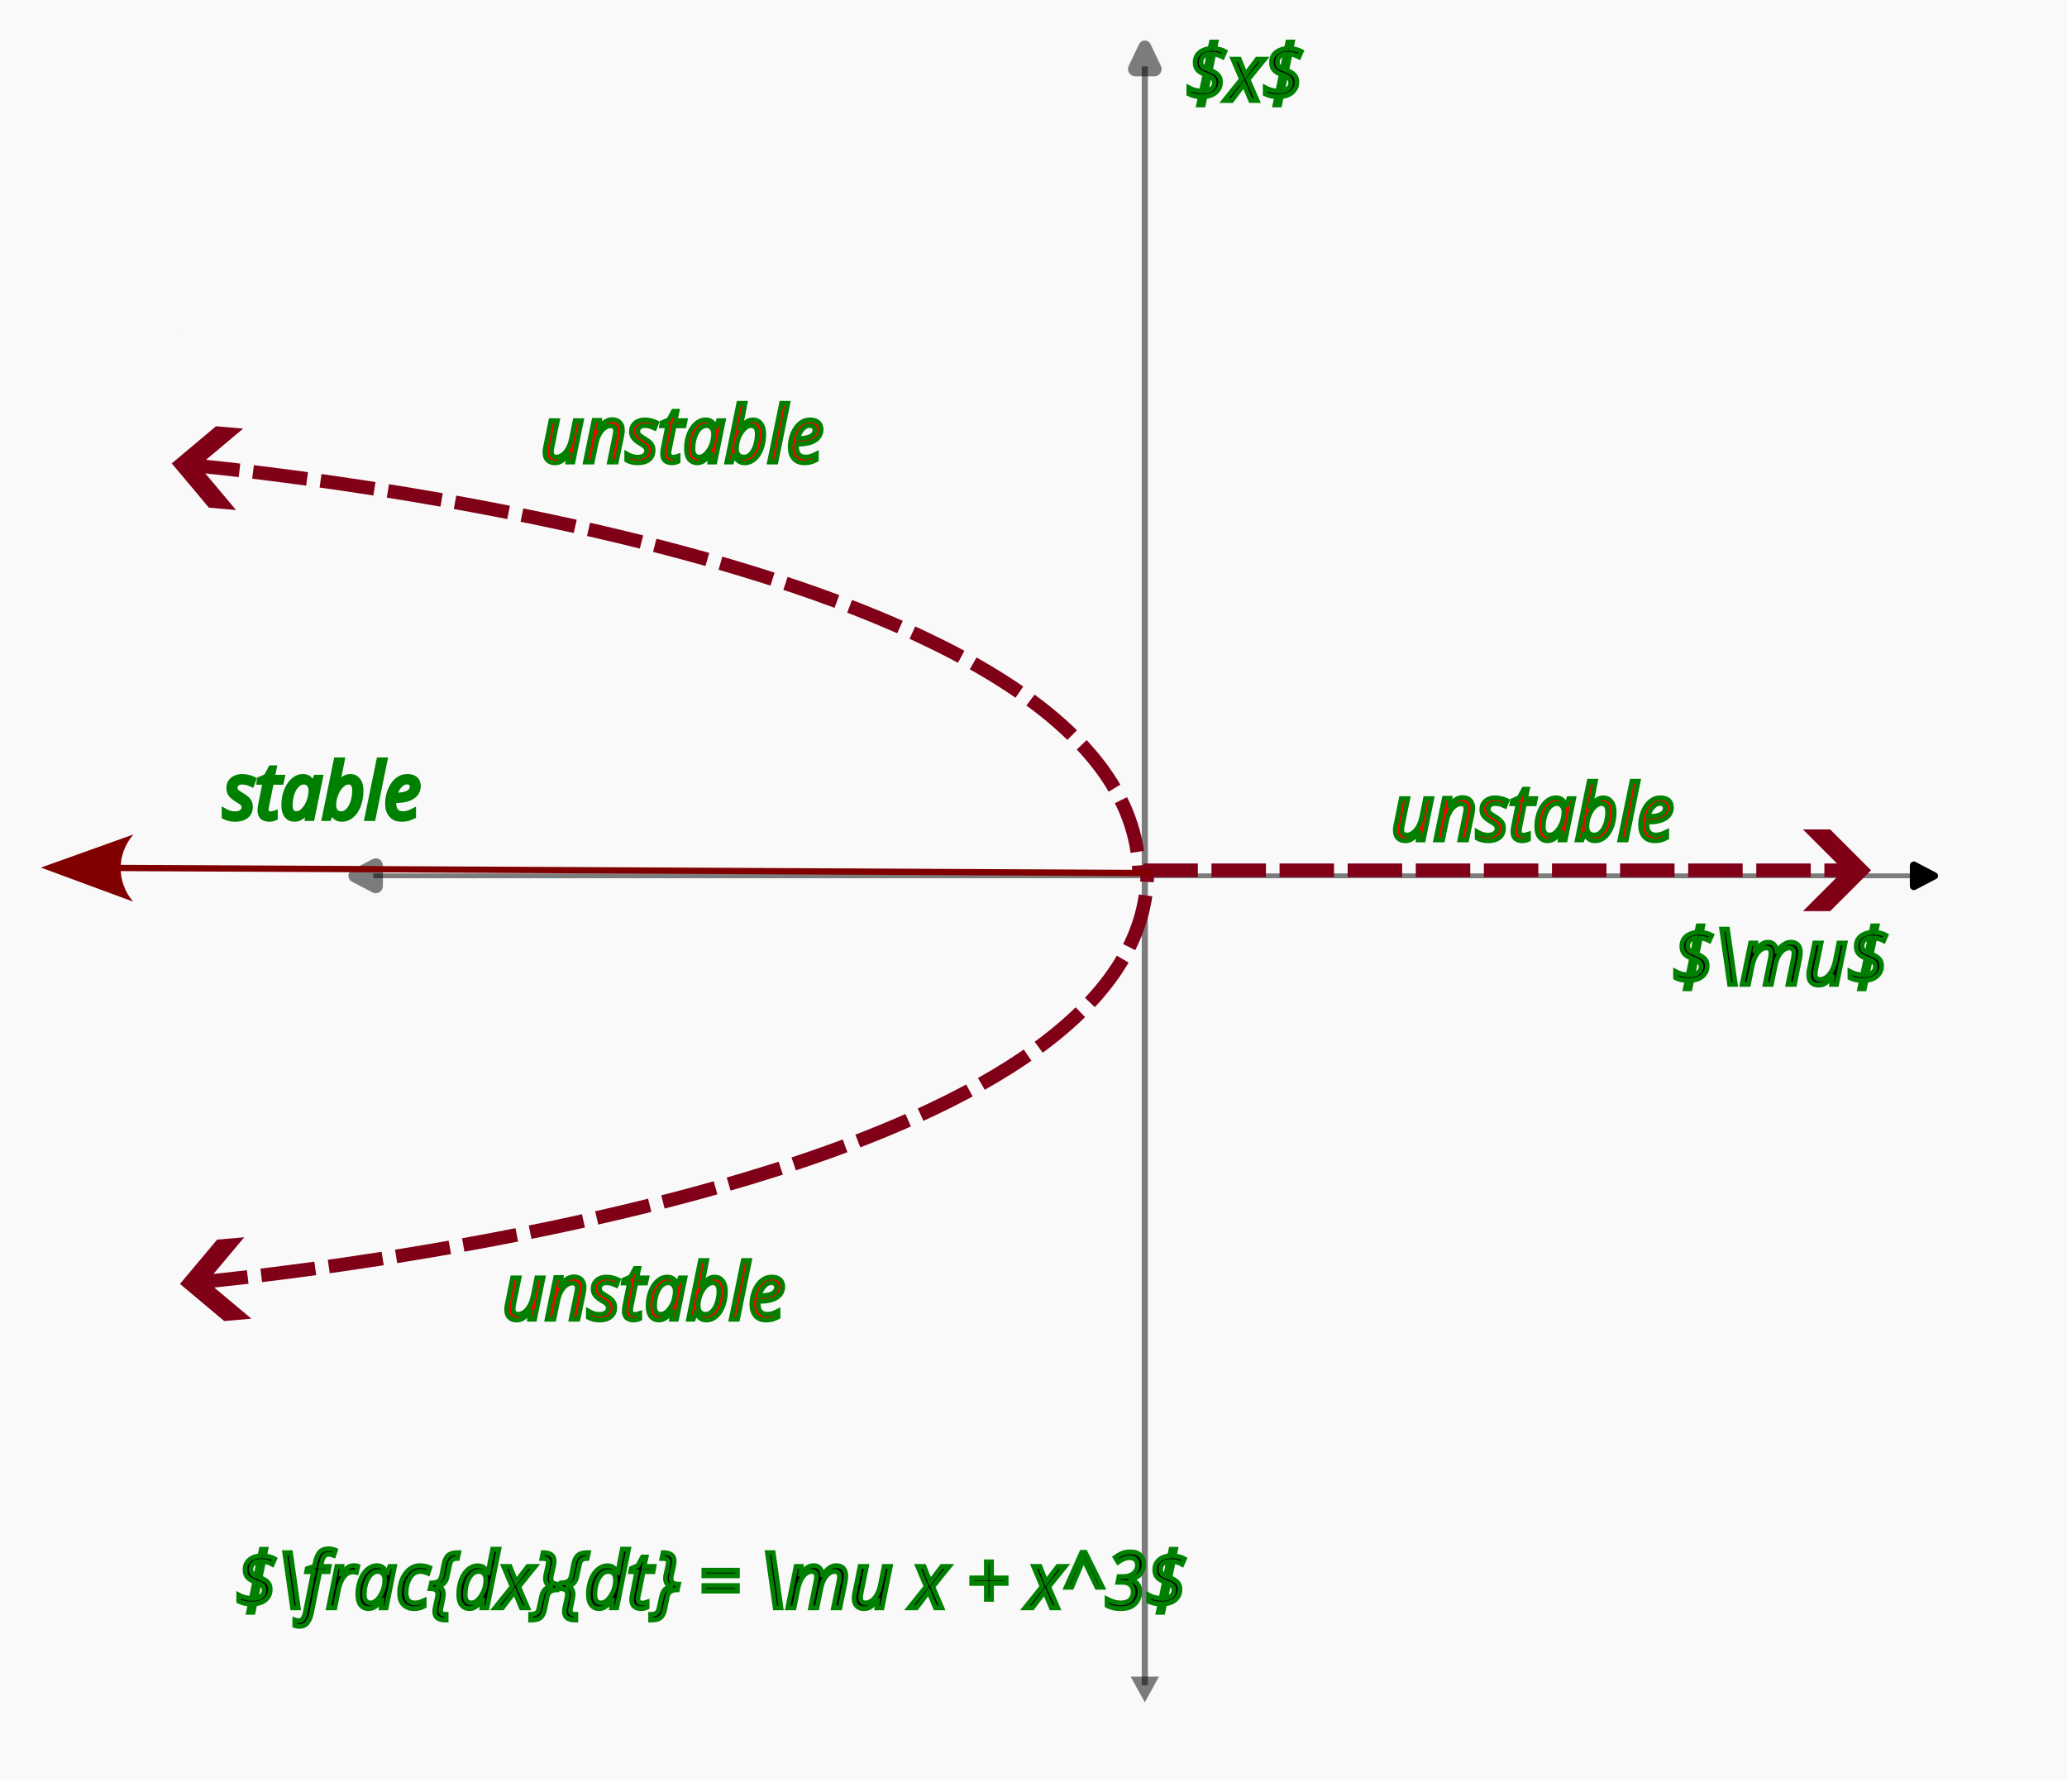
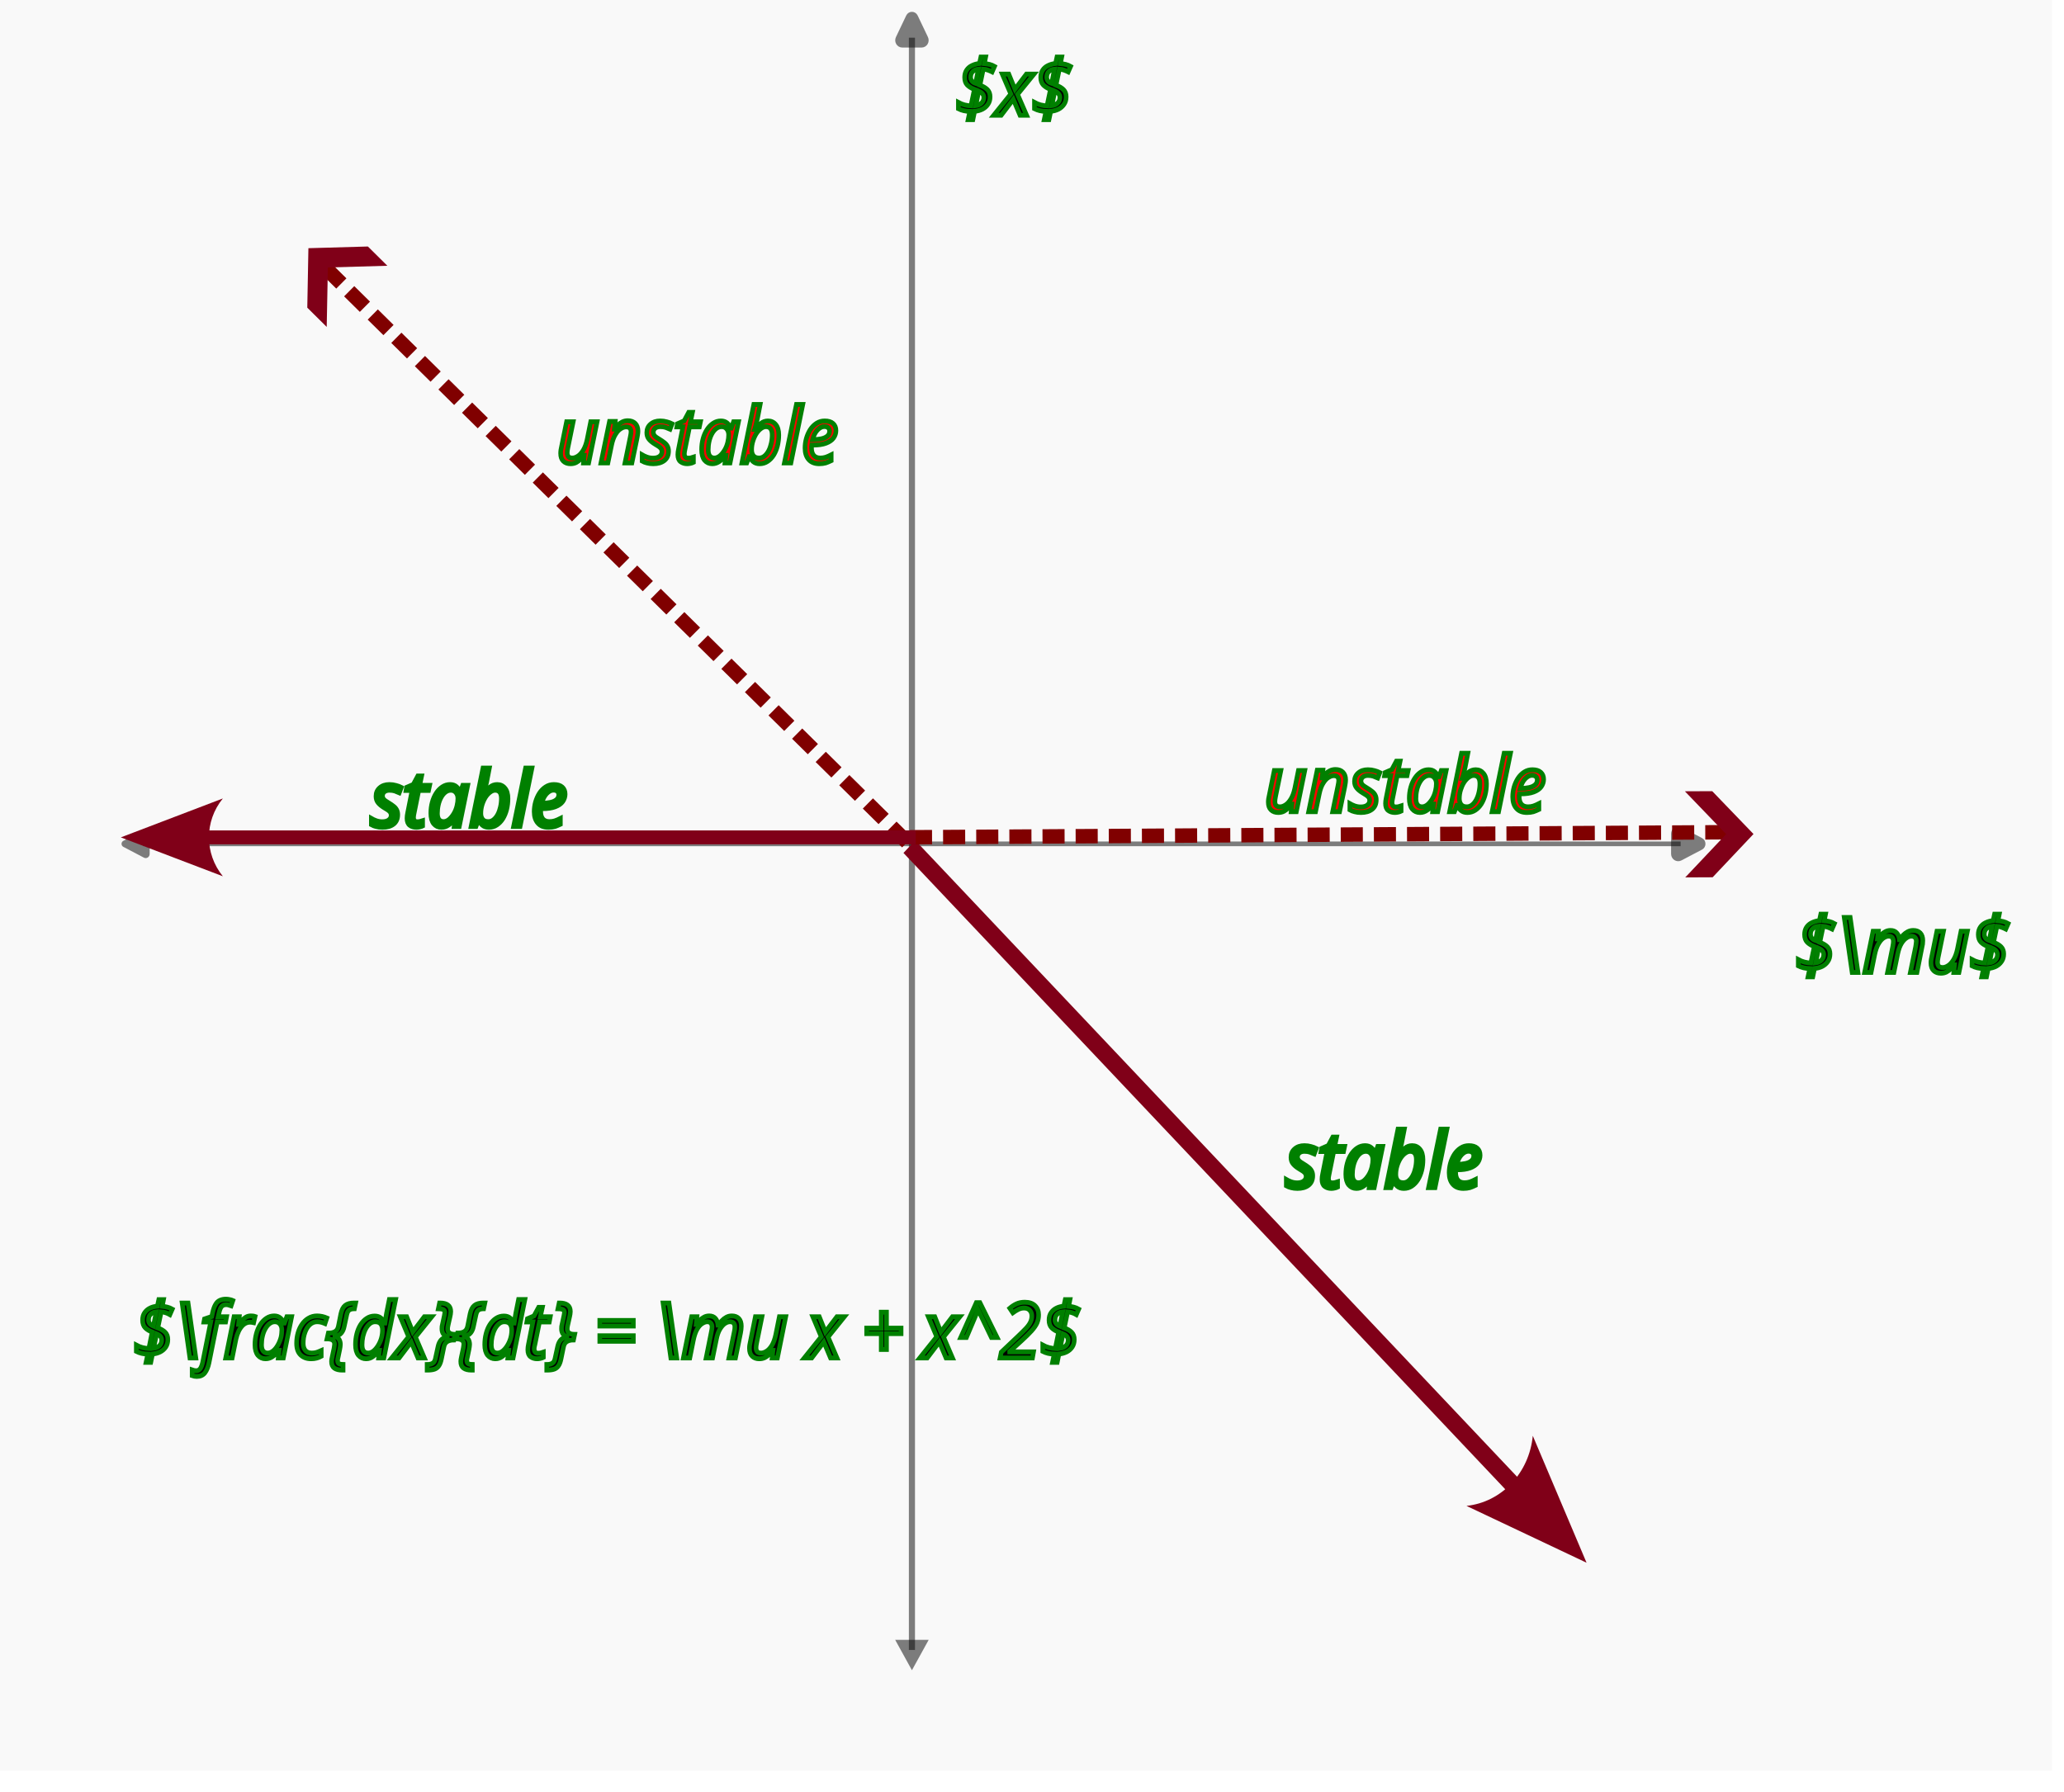
- <svg xmlns="http://www.w3.org/2000/svg" viewBox="0 0 290.949 252.102" height="252.102" width="290.949" id="svg9" version="1.1">
+ <svg xmlns="http://www.w3.org/2000/svg" viewBox="0 0 291.582 253.115" height="253.115" width="291.582" id="svg9" version="1.1">
  <defs id="defs13">
-     <marker style="overflow:visible" id="marker78937" refX="0" refY="0" orient="auto-start-reverse" markerWidth="14.7" markerHeight="10.691" viewBox="0 0 7.7 5.6" preserveAspectRatio="xMidYMid">
-       <path transform="scale(0.7)" d="M -2,-4 9,0 -2,4 c 2,-2.33 2,-5.66 0,-8 z" style="fill:context-stroke;fill-rule:evenodd;stroke:none" id="path78935" />
-     </marker>
-     <marker style="overflow:visible" id="marker62848" refX="0" refY="0" orient="auto-start-reverse" markerWidth="5" markerHeight="6" viewBox="0 0 5 6" preserveAspectRatio="xMidYMid">
-       <path style="fill:context-stroke;fill-rule:evenodd;stroke:none" d="m 1,0 -3,3 h -2 l 3,-3 -3,-3 h 2 z" id="path62846" />
-     </marker>
-     <marker style="overflow:visible" id="marker62708" refX="0" refY="0" orient="auto-start-reverse" markerWidth="5" markerHeight="6" viewBox="0 0 5 6" preserveAspectRatio="xMidYMid">
-       <path style="fill:context-stroke;fill-rule:evenodd;stroke:none" d="m 1,0 -3,3 h -2 l 3,-3 -3,-3 h 2 z" id="path62706" />
-     </marker>
    <rect x="491.774" y="326.051" width="40.082" height="50.102" id="rect11244" />
    <rect x="536.481" y="336.071" width="420.86" height="286.74" id="rect11238" />
    <clipPath id="clip-0">
      <path clip-rule="nonzero" d="m 2,16 h 11 v 8.59 H 2 Z m 0,0" id="path29" />
    </clipPath>
    <clipPath id="clipPath2143">
      <path clip-rule="nonzero" d="m 2,16 h 11 v 8.59 H 2 Z m 0,0" id="path2141" />
    </clipPath>
    <clipPath id="clipPath8164">
      <path clip-rule="nonzero" d="M 0,0 H 7.98 V 6.176 H 0 Z m 0,0" id="path8" />
    </clipPath>
    <clipPath id="clipPath8920">
      <path clip-rule="nonzero" d="M 0,0 H 7.98 V 6.176 H 0 Z m 0,0" id="path8918" />
    </clipPath>
    <clipPath id="clipPath9475">
      <path clip-rule="nonzero" d="M 0,0 H 7.98 V 6.176 H 0 Z m 0,0" id="path9473" />
    </clipPath>
  </defs>
-   <g id="g8392" transform="matrix(1.33333,0,0,1.33333,-75.89139,-58.70662)">
-     <g transform="matrix(0.750002,0,0,0.750002,205.228,115.911)" id="g8390">
+   <g id="g8392" transform="matrix(1.33333,0,0,1.33333,-75.71354,-59.83861)">
+     <g transform="matrix(0.750002,0,0,0.750002,205.228,115.911)" id="g8390" style="display:inline">
      <g clip-path="url(#clip-0)" id="g17" transform="matrix(1.33333,0,0,1.33333,-0.541667,0.2015)">
        <g fill="#000000" fill-opacity="1" id="g15">
          <g id="use13" transform="translate(0,6.177)">
            <path d="m 6.797,-5.859 c -0.453,0.094 -0.625,0.438 -0.625,0.703 0,0.344 0.266,0.469 0.469,0.469 0.438,0 0.734,-0.375 0.734,-0.766 0,-0.594 -0.688,-0.875 -1.297,-0.875 -0.875,0 -1.359,0.859 -1.484,1.141 C 4.266,-6.266 3.375,-6.328 3.109,-6.328 1.656,-6.328 0.875,-4.453 0.875,-4.125 0.875,-4.078 0.938,-4 1.031,-4 1.141,-4 1.172,-4.094 1.203,-4.141 1.688,-5.734 2.656,-6.031 3.062,-6.031 c 0.656,0 0.781,0.594 0.781,0.938 0,0.312 -0.078,0.641 -0.266,1.328 l -0.484,1.969 c -0.203,0.859 -0.625,1.656 -1.391,1.656 -0.062,0 -0.422,0 -0.734,-0.188 0.516,-0.109 0.641,-0.531 0.641,-0.703 0,-0.281 -0.219,-0.453 -0.484,-0.453 -0.344,0 -0.719,0.297 -0.719,0.75 0,0.609 0.672,0.875 1.281,0.875 0.688,0 1.188,-0.547 1.484,-1.125 0.234,0.844 0.938,1.125 1.469,1.125 1.469,0 2.25,-1.875 2.25,-2.188 0,-0.078 -0.062,-0.141 -0.156,-0.141 -0.125,0 -0.141,0.078 -0.172,0.188 -0.391,1.266 -1.234,1.859 -1.875,1.859 -0.5,0 -0.766,-0.375 -0.766,-0.969 0,-0.312 0.047,-0.547 0.281,-1.484 l 0.5,-1.953 C 4.922,-5.406 5.406,-6.031 6.062,-6.031 c 0.031,0 0.438,0 0.734,0.172 z m 0,0" id="path8385" />
          </g>
        </g>
      </g>
    </g>
-     <g transform="matrix(0.750002,0,0,0.750002,205.228,115.911)" id="g9154">
+     <g transform="matrix(0.750002,0,0,0.750002,205.228,115.911)" id="g9154" style="display:inline">
      <g clip-path="url(#clip-0)" id="g9152" transform="matrix(1.33333,0,0,1.33333,-0.541667,0.2015)">
        <g fill="#000000" fill-opacity="1" id="g9150">
          <g id="g9148" transform="translate(0,6.177)">
            <path d="m 6.797,-5.859 c -0.453,0.094 -0.625,0.438 -0.625,0.703 0,0.344 0.266,0.469 0.469,0.469 0.438,0 0.734,-0.375 0.734,-0.766 0,-0.594 -0.688,-0.875 -1.297,-0.875 -0.875,0 -1.359,0.859 -1.484,1.141 C 4.266,-6.266 3.375,-6.328 3.109,-6.328 1.656,-6.328 0.875,-4.453 0.875,-4.125 0.875,-4.078 0.938,-4 1.031,-4 1.141,-4 1.172,-4.094 1.203,-4.141 1.688,-5.734 2.656,-6.031 3.062,-6.031 c 0.656,0 0.781,0.594 0.781,0.938 0,0.312 -0.078,0.641 -0.266,1.328 l -0.484,1.969 c -0.203,0.859 -0.625,1.656 -1.391,1.656 -0.062,0 -0.422,0 -0.734,-0.188 0.516,-0.109 0.641,-0.531 0.641,-0.703 0,-0.281 -0.219,-0.453 -0.484,-0.453 -0.344,0 -0.719,0.297 -0.719,0.75 0,0.609 0.672,0.875 1.281,0.875 0.688,0 1.188,-0.547 1.484,-1.125 0.234,0.844 0.938,1.125 1.469,1.125 1.469,0 2.25,-1.875 2.25,-2.188 0,-0.078 -0.062,-0.141 -0.156,-0.141 -0.125,0 -0.141,0.078 -0.172,0.188 -0.391,1.266 -1.234,1.859 -1.875,1.859 -0.5,0 -0.766,-0.375 -0.766,-0.969 0,-0.312 0.047,-0.547 0.281,-1.484 l 0.5,-1.953 C 4.922,-5.406 5.406,-6.031 6.062,-6.031 c 0.031,0 0.438,0 0.734,0.172 z m 0,0" id="path9146" />
          </g>
        </g>
      </g>
    </g>
-     <g transform="matrix(0.750002,0,0,0.750002,205.228,115.911)" id="g9714">
+     <g transform="matrix(0.750002,0,0,0.750002,205.228,115.911)" id="g9714" style="display:inline">
      <g clip-path="url(#clip-0)" id="g9712" transform="matrix(1.33333,0,0,1.33333,-0.541667,0.2015)">
        <g fill="#000000" fill-opacity="1" id="g9710">
          <g id="g9708" transform="translate(0,6.177)">
            <path d="m 6.797,-5.859 c -0.453,0.094 -0.625,0.438 -0.625,0.703 0,0.344 0.266,0.469 0.469,0.469 0.438,0 0.734,-0.375 0.734,-0.766 0,-0.594 -0.688,-0.875 -1.297,-0.875 -0.875,0 -1.359,0.859 -1.484,1.141 C 4.266,-6.266 3.375,-6.328 3.109,-6.328 1.656,-6.328 0.875,-4.453 0.875,-4.125 0.875,-4.078 0.938,-4 1.031,-4 1.141,-4 1.172,-4.094 1.203,-4.141 1.688,-5.734 2.656,-6.031 3.062,-6.031 c 0.656,0 0.781,0.594 0.781,0.938 0,0.312 -0.078,0.641 -0.266,1.328 l -0.484,1.969 c -0.203,0.859 -0.625,1.656 -1.391,1.656 -0.062,0 -0.422,0 -0.734,-0.188 0.516,-0.109 0.641,-0.531 0.641,-0.703 0,-0.281 -0.219,-0.453 -0.484,-0.453 -0.344,0 -0.719,0.297 -0.719,0.75 0,0.609 0.672,0.875 1.281,0.875 0.688,0 1.188,-0.547 1.484,-1.125 0.234,0.844 0.938,1.125 1.469,1.125 1.469,0 2.25,-1.875 2.25,-2.188 0,-0.078 -0.062,-0.141 -0.156,-0.141 -0.125,0 -0.141,0.078 -0.172,0.188 -0.391,1.266 -1.234,1.859 -1.875,1.859 -0.5,0 -0.766,-0.375 -0.766,-0.969 0,-0.312 0.047,-0.547 0.281,-1.484 l 0.5,-1.953 C 4.922,-5.406 5.406,-6.031 6.062,-6.031 c 0.031,0 0.438,0 0.734,0.172 z m 0,0" id="path9706" />
          </g>
        </g>
      </g>
    </g>
  </g>
-   <text xml:space="preserve" style="font-style:italic;font-size:16px;font-family:sans-serif;-inkscape-font-specification:'sans-serif Italic';fill:#000000;stroke:#008000" x="29.353" y="107.787" id="text11168" transform="scale(-1,1)">
-     <tspan id="tspan11166" x="29.353" y="107.787" style="fill:#000000" />
+   <text xml:space="preserve" style="font-style:italic;font-size:16px;font-family:sans-serif;-inkscape-font-specification:'sans-serif Italic';display:inline;fill:#000000;stroke:#008000" x="320.48" y="106.655" id="text11168">
+     <tspan id="tspan11166" x="0" y="0" style="fill:#000000" />
  </text>
-   <text xml:space="preserve" id="text11236" style="font-style:italic;font-size:16px;font-family:sans-serif;-inkscape-font-specification:'sans-serif Italic';white-space:pre;shape-inside:url(#rect11238);display:inline;fill:#ff2a2a;stroke:#008000" transform="matrix(-1,0,0,1,365.2994,-59.47764)" />
-   <text xml:space="preserve" id="text11242" style="font-style:italic;font-size:16px;font-family:sans-serif;-inkscape-font-specification:'sans-serif Italic';white-space:pre;shape-inside:url(#rect11244);display:inline;fill:#ff2a2a;stroke:#008000" transform="matrix(-1,0,0,1,365.2994,-59.47764)" />
-   <g id="g21" transform="matrix(-0.8632617,0,0,0.9054928,39.76854,203.8003)">
-     <path d="M -290.967,-226.774 H 46.068 V 51.64 H -290.967 Z" style="fill:#f9f9f9;fill-opacity:1;fill-rule:nonzero;stroke:none;stroke-width:0.796;stroke-linecap:butt;stroke-linejoin:miter;stroke-miterlimit:4;stroke-dasharray:none;stroke-opacity:1" id="path23" />
+   <text xml:space="preserve" id="text11236" style="font-style:italic;font-size:16px;font-family:sans-serif;-inkscape-font-specification:'sans-serif Italic';white-space:pre;shape-inside:url(#rect11238);display:inline;fill:#ff2a2a;stroke:#008000" transform="translate(-74.17214,-60.60963)" />
+   <text xml:space="preserve" id="text11242" style="font-style:italic;font-size:16px;font-family:sans-serif;-inkscape-font-specification:'sans-serif Italic';white-space:pre;shape-inside:url(#rect11244);display:inline;fill:#ff2a2a;stroke:#008000" transform="translate(-74.17214,-60.60963)" />
+   <g id="g5222" style="display:inline" transform="translate(-1.156208,-2.890521)">
+     <g id="g21" transform="matrix(0.8632617,0,0,0.9054928,251.268,206.3547)" style="display:inline">
+       <path d="M -290.967,-226.774 H 46.068 V 51.64 H -290.967 Z" style="display:inline;fill:#f9f9f9;fill-opacity:1;fill-rule:nonzero;stroke:none;stroke-width:0.796;stroke-linecap:butt;stroke-linejoin:miter;stroke-miterlimit:4;stroke-dasharray:none;stroke-opacity:1" id="path23" />
+     </g>
+     <g id="g5051" style="display:inline">
+       <g id="g4905" style="display:inline">
+         <path d="M 128.126,8.319 129.58,5.267 c 0.168,-0.35 0.644,-0.35 0.812,0 l 1.454,3.052 c 0.186,0.389 -0.085,0.849 -0.499,0.849 h -2.722 c -0.414,0 -0.688,-0.46 -0.499,-0.849 z" style="display:inline;opacity:0.5;fill:#000000;fill-opacity:1;fill-rule:evenodd;stroke:#000000;stroke-width:0.884;stroke-opacity:1" id="path1606" />
+         <g id="g4892" style="display:inline">
+           <g id="g4876" style="display:inline">
+             <g id="g25" style="display:inline;opacity:0.5;fill:#000000;fill-opacity:1;stroke:#000000;stroke-width:1;stroke-dasharray:none;stroke-opacity:1" transform="matrix(0.8632617,0,0,0.9054928,0.3333145,-4.654771)">
+               <path d="m 150.188,14.215 v 251.59" style="fill:#000000;fill-opacity:1;stroke:#000000;stroke-width:1;stroke-linecap:butt;stroke-linejoin:miter;stroke-miterlimit:4;stroke-dasharray:none;stroke-opacity:1" id="path27" />
+             </g>
+             <g id="g31" transform="matrix(0,0.9054928,-0.8632617,0,0.3333145,-4.654771)" style="display:inline;opacity:0.5;fill:#000000;fill-opacity:1;stroke:#000000;stroke-width:1;stroke-linecap:round;stroke-dasharray:none;stroke-opacity:1">
+               <path d="m 267.969,-150.188 -3.242,1.875 v -3.75 z" style="display:inline;fill:#000000;fill-opacity:1;fill-rule:evenodd;stroke:#000000;stroke-width:1;stroke-linecap:round;stroke-linejoin:miter;stroke-miterlimit:4;stroke-dasharray:none;stroke-opacity:1" id="path33" />
+             </g>
+           </g>
+           <g id="g4881" style="display:inline">
+             <path d="M 238.58,122.125 H 21.393" style="display:inline;opacity:0.5;fill:#000000;fill-opacity:1;stroke:#000000;stroke-width:0.663;stroke-linecap:butt;stroke-linejoin:miter;stroke-miterlimit:4;stroke-dasharray:none;stroke-opacity:1" id="path37" />
+             <path d="m 238.486,120.172 2.91,1.528 c 0.334,0.173 0.334,0.675 0,0.848 l -2.91,1.528 c -0.375,0.195 -0.812,-0.089 -0.812,-0.527 v -2.85 c 0,-0.439 0.438,-0.722 0.812,-0.528 z" style="display:inline;opacity:0.5;fill:#000000;fill-opacity:1;fill-rule:evenodd;stroke:#000000;stroke-width:0.884;stroke-opacity:1" id="path39" />
+             <path d="m 21.487,124.077 -2.91,-1.528 c -0.334,-0.173 -0.334,-0.675 0,-0.848 l 2.91,-1.528 c 0.375,-0.194 0.812,0.089 0.812,0.528 v 2.85 c 0,0.438 -0.438,0.722 -0.812,0.527 z" style="display:inline;opacity:0.5;fill:#000000;fill-opacity:1;fill-rule:evenodd;stroke:none;stroke-width:0.884" id="path41" />
+           </g>
+         </g>
+       </g>
+       <g id="g4777" style="display:inline" transform="rotate(-135,128.947,122.3186)">
+         <g id="g4870" style="display:inline">
+           <path d="M 149.227,139.586 266.205,139.033 317.867,138.789" style="display:inline;fill:#800000;stroke:#800000;stroke-width:2.24;stroke-linecap:butt;stroke-linejoin:miter;stroke-miterlimit:4;stroke-dasharray:4.479, 2.24;stroke-dashoffset:0;stroke-opacity:1" id="path6174" transform="matrix(0.6967494,0,0,0.9101754,25.00909,-4.174542)" />
+           <path d="m 248.151,122.415 -5.773,6.112 -3.868,0.018 5.773,-6.112 -5.827,-6.056 3.864,-0.017 z" style="display:inline;fill:#800018;fill-opacity:1;fill-rule:evenodd;stroke:none;stroke-width:0.884" id="path6178" />
+         </g>
+       </g>
+       <g id="g5083-3" transform="matrix(-0.8518271,-0.9009372,0.8518271,-0.9009372,135.5193,350.1881)" style="display:inline;fill:#800000;stroke:#800000;stroke-opacity:1">
+         <g id="g5081-0">
+           <g id="g5077-4" transform="matrix(0.8632617,0,0,0.9054928,0.1554734,-3.522784)">
+             <path d="M 150.188,139.605 H 33.758" style="fill:none;stroke:#800018;stroke-width:2.168;stroke-linecap:butt;stroke-linejoin:miter;stroke-miterlimit:4;stroke-dasharray:none;stroke-opacity:1" id="path5075-9" />
+           </g>
+           <path d="m 31.917,128.386 -14.412,-5.497 14.412,-5.5 c -2.62,3.205 -2.62,7.782 0,10.997 z" style="fill:#800018;fill-opacity:1;fill-rule:evenodd;stroke:none;stroke-width:0.884" id="path5079-9" />
+         </g>
+       </g>
+       <g id="g6122" transform="translate(0.7228798,-1.677029)" style="display:inline;fill:#800000;stroke:#800000;stroke-opacity:1">
+         <g id="g61" transform="matrix(0.6967494,0,0,0.9101754,25.00909,-4.17454)" style="display:inline;fill:#800000;stroke:#800000;stroke-opacity:1">
+           <path d="m 149.227,139.586 168.64,-0.797" style="fill:#800000;stroke:#800000;stroke-width:2.24;stroke-linecap:butt;stroke-linejoin:miter;stroke-miterlimit:4;stroke-dasharray:4.479, 2.24;stroke-dashoffset:0;stroke-opacity:1" id="path63" />
+         </g>
+         <path d="m 248.151,122.415 -5.773,6.112 -3.868,0.018 5.773,-6.112 -5.827,-6.056 3.864,-0.017 z" style="fill:#800018;fill-opacity:1;fill-rule:evenodd;stroke:none;stroke-width:0.884" id="path65" />
+       </g>
+       <g id="g5081" style="display:inline;fill:#800000;stroke:#800000;stroke-opacity:1" transform="translate(0.7228798,-1.677029)">
+         <g id="g5077" transform="matrix(0.8632617,0,0,0.9054928,0.1554734,-3.522784)">
+           <path d="M 150.188,139.605 H 33.758" style="fill:none;stroke:#800018;stroke-width:2.168;stroke-linecap:butt;stroke-linejoin:miter;stroke-miterlimit:4;stroke-dasharray:none;stroke-opacity:1" id="path5075" />
+         </g>
+         <path d="m 31.917,128.386 -14.412,-5.497 14.412,-5.5 c -2.62,3.205 -2.62,7.782 0,10.997 z" style="fill:#800018;fill-opacity:1;fill-rule:evenodd;stroke:none;stroke-width:0.884" id="path5079" />
+       </g>
+     </g>
  </g>
-   <g id="g25" style="opacity:0.5;fill:#000000;stroke:#000000;stroke-width:1;stroke-dasharray:none;stroke-opacity:1" transform="matrix(-0.8632617,0,0,0.9054928,290.7939,-3.522782)">
-     <path d="m 150.188,14.215 v 251.59" style="fill:#000000;stroke:#000000;stroke-width:1;stroke-linecap:butt;stroke-linejoin:miter;stroke-miterlimit:4;stroke-dasharray:none;stroke-opacity:1" id="path27" />
-   </g>
-   <path d="m 163.001,9.451 -1.454,-3.052 c -0.168,-0.35 -0.644,-0.35 -0.812,0 l -1.454,3.052 c -0.186,0.389 0.085,0.849 0.499,0.849 h 2.722 c 0.414,0 0.688,-0.46 0.499,-0.849 z" style="fill:#000000;fill-opacity:1;fill-rule:evenodd;stroke:#000000;stroke-width:0.884;opacity:0.5" id="path1606" />
-   <g id="g31" transform="matrix(0,0.9054928,0.8632617,0,290.7939,-3.522782)" style="fill:#000000;stroke:#000000;stroke-opacity:1;opacity:0.5">
-     <path d="m 267.969,-150.188 -3.242,1.875 v -3.75 z" style="fill:#000000;fill-opacity:1;fill-rule:evenodd;stroke:#000000;stroke-width:0.5;stroke-linecap:butt;stroke-linejoin:miter;stroke-miterlimit:4;stroke-dasharray:none;stroke-opacity:1" id="path33" />
-   </g>
-   <g id="g35" transform="matrix(-0.8632617,0,0,0.9054928,290.7939,-3.522782)" style="opacity:0.5;fill:#000000;stroke:#000000;stroke-opacity:1">
-     <path d="M 275.984,140.012 H 24.395" style="fill:#000000;stroke:#000000;stroke-width:0.75;stroke-linecap:butt;stroke-linejoin:miter;stroke-miterlimit:4;stroke-dasharray:none;stroke-opacity:1" id="path37" />
-   </g>
-   <path d="m 52.642,121.304 -2.91,1.528 c -0.334,0.173 -0.334,0.675 0,0.848 l 2.91,1.528 c 0.375,0.195 0.812,-0.089 0.812,-0.527 v -2.85 c 0,-0.439 -0.438,-0.722 -0.812,-0.528 z" style="opacity:0.5;fill:#000000;fill-opacity:1;fill-rule:evenodd;stroke:#000000;stroke-width:0.884;stroke-opacity:1" id="path39" />
-   <path d="m 269.641,125.209 2.91,-1.528 c 0.334,-0.173 0.334,-0.675 0,-0.848 l -2.91,-1.528 c -0.375,-0.194 -0.812,0.089 -0.812,0.528 v 2.85 c 0,0.438 0.438,0.722 0.812,0.527 z" style="fill:#000000;fill-opacity:1.0;fill-rule:evenodd;stroke:none;stroke-width:0.884" id="path41" />
-   <path d="M 160.938,122.48 H 261.448" style="fill:none;stroke:#800018;stroke-width:1.917;stroke-linecap:butt;stroke-linejoin:miter;stroke-miterlimit:4;stroke-dasharray:7.669, 1.917;stroke-dashoffset:0;stroke-opacity:1;marker-end:url(#marker62708)" id="path45" />
-   <path d="m 26.087,65.383 c 0,0 134.251,11.729 134.251,57.874" style="fill:none;stroke:#800018;stroke-width:1.917;stroke-linecap:butt;stroke-linejoin:miter;stroke-miterlimit:4;stroke-dasharray:7.669, 1.917;stroke-dashoffset:0;stroke-opacity:1;marker-start:url(#marker62708)" id="path51" />
-   <path d="m 36.359,67.234 c -24.239,-44.823 -12.12,-22.411 0,0 z" style="fill:#800018;fill-opacity:1;fill-rule:evenodd;stroke:none;stroke-width:0.884" id="path53" />
-   <path d="m 27.243,180.522 c 0,0 44.074,-3.852 81.715,-15.821 28.054,-8.92 52.535,-22.349 52.535,-42.053" style="fill:none;stroke:#800018;stroke-width:1.917;stroke-linecap:butt;stroke-linejoin:miter;stroke-miterlimit:4;stroke-dasharray:7.669, 1.917;stroke-dashoffset:0;stroke-opacity:1;marker-start:url(#marker62848)" id="path57" />
-   <path d="M 161.972,122.871 16.392,122.15" style="fill:#800000;stroke:#800000;stroke-width:0.884;stroke-linecap:butt;stroke-linejoin:miter;stroke-miterlimit:4;stroke-dasharray:none;stroke-dashoffset:0;stroke-opacity:1;marker-end:url(#marker78937)" id="path63" />
-   <text xml:space="preserve" style="font-style:italic;font-size:10.61px;font-family:sans-serif;-inkscape-font-specification:'sans-serif Italic';fill:#000000;stroke:#008000;stroke-width:0.663" x="34.046" y="220.935" id="text11250" transform="scale(0.9764021,1.024168)">
-     <tspan id="tspan11248" style="fill:#000000;stroke-width:0.663" x="34.046" y="220.935">$\frac{dx}{dt} = \mu x + x^3$</tspan>
+   <text xml:space="preserve" style="font-style:italic;font-size:10.628px;font-family:sans-serif;-inkscape-font-specification:'sans-serif Italic';display:inline;fill:#ff0000;stroke:#008000;stroke-width:0.664" x="80.398" y="63.974" id="text11230-0" transform="scale(0.9780815,1.02241)">
+     <tspan id="tspan11228-8" x="80.398" y="63.974" style="fill:#ff0000;stroke-width:0.664">unstable</tspan>
  </text>
-   <text xml:space="preserve" style="font-style:italic;font-size:10.628px;font-family:sans-serif;-inkscape-font-specification:'sans-serif Italic';fill:#000000;stroke:#008000;stroke-width:0.664" x="170.722" y="13.836" id="text11164" transform="scale(0.9780815,1.02241)">
-     <tspan id="tspan11162" x="170.722" y="13.836" style="fill:#000000;stroke-width:0.664">$x$</tspan>
+   <text xml:space="preserve" style="font-style:italic;font-size:10.61px;font-family:sans-serif;-inkscape-font-specification:'sans-serif Italic';fill:#000000;stroke:#008000;stroke-width:0.663" x="19.362" y="187.349" id="text11250" transform="scale(0.9764021,1.024168)">
+     <tspan id="tspan11248" style="fill:#000000;stroke-width:0.663" x="19.362" y="187.349">$\frac{dx}{dt} = \mu x + x^2$</tspan>
  </text>
-   <text xml:space="preserve" style="font-style:italic;font-size:10.628px;font-family:sans-serif;-inkscape-font-specification:'sans-serif Italic';fill:#ff0000;stroke:#008000;stroke-width:0.664" x="77.836" y="63.596" id="text11230" transform="scale(0.9780815,1.02241)">
-     <tspan id="tspan11228" x="77.836" y="63.596" style="fill:#ff0000;stroke-width:0.664">unstable</tspan>
+   <text xml:space="preserve" style="font-style:italic;font-size:10.628px;font-family:sans-serif;-inkscape-font-specification:'sans-serif Italic';fill:#000000;stroke:#008000;stroke-width:0.664" x="138.068" y="15.928" id="text11164" transform="scale(0.9780815,1.02241)">
+     <tspan id="tspan11162" x="138.068" y="15.928" style="fill:#000000;stroke-width:0.664">$x$</tspan>
  </text>
-   <text xml:space="preserve" style="font-style:italic;font-size:10.628px;font-family:sans-serif;-inkscape-font-specification:'sans-serif Italic';fill:#008000;stroke:#008000;stroke-width:0.664" x="32.19" y="112.672" id="text11234" transform="scale(0.9780815,1.02241)">
-     <tspan id="tspan11232" x="32.19" y="112.672" style="fill:#008000;stroke-width:0.664">stable</tspan>
+   <text xml:space="preserve" style="font-style:italic;font-size:10.628px;font-family:sans-serif;-inkscape-font-specification:'sans-serif Italic';fill:#008000;stroke:#008000;stroke-width:0.664" x="185.746" y="164.134" id="text11222" transform="scale(0.9780815,1.02241)">
+     <tspan id="tspan11220" x="185.746" y="164.134" style="fill:#008000;stroke-width:0.664">stable</tspan>
  </text>
-   <text xml:space="preserve" style="font-style:italic;font-size:10.628px;font-family:sans-serif;-inkscape-font-specification:'sans-serif Italic';fill:#000000;stroke:#008000;stroke-width:0.664" x="240.766" y="135.495" id="text15265" transform="scale(0.9780815,1.02241)">
-     <tspan id="tspan15263" x="240.766" y="135.495" style="stroke-width:0.664">$\mu$</tspan>
+   <text xml:space="preserve" style="font-style:italic;font-size:10.628px;font-family:sans-serif;-inkscape-font-specification:'sans-serif Italic';fill:#ff0000;stroke:#008000;stroke-width:0.664" x="182.612" y="112.182" id="text11230" transform="scale(0.9780815,1.02241)">
+     <tspan id="tspan11228" x="182.612" y="112.182" style="fill:#ff0000;stroke-width:0.664">unstable</tspan>
  </text>
-   <text xml:space="preserve" style="font-style:italic;font-size:10.628px;font-family:sans-serif;-inkscape-font-specification:'sans-serif Italic';fill:#ff0000;stroke:#008000;stroke-width:0.664" x="72.32" y="181.583" id="text61602" transform="scale(0.9780815,1.02241)">
-     <tspan id="tspan61600" x="72.32" y="181.583" style="fill:#ff0000;stroke-width:0.664">unstable</tspan>
+   <text xml:space="preserve" style="font-style:italic;font-size:10.628px;font-family:sans-serif;-inkscape-font-specification:'sans-serif Italic';fill:#008000;stroke:#008000;stroke-width:0.664" x="53.589" y="114.23" id="text11234" transform="scale(0.9780815,1.02241)">
+     <tspan id="tspan11232" x="53.589" y="114.23" style="fill:#008000;stroke-width:0.664">stable</tspan>
  </text>
-   <text xml:space="preserve" style="font-style:italic;font-size:10.628px;font-family:sans-serif;-inkscape-font-specification:'sans-serif Italic';fill:#ff0000;stroke:#008000;stroke-width:0.664" x="200.214" y="115.616" id="text61606" transform="scale(0.9780815,1.02241)">
-     <tspan id="tspan61604" x="200.214" y="115.616" style="fill:#ff0000;stroke-width:0.664">unstable</tspan>
+   <text xml:space="preserve" style="font-style:italic;font-size:10.628px;font-family:sans-serif;-inkscape-font-specification:'sans-serif Italic';fill:#000000;stroke:#008000;stroke-width:0.664" x="259.38" y="134.388" id="text15265" transform="scale(0.9780815,1.02241)">
+     <tspan id="tspan15263" x="259.38" y="134.388" style="stroke-width:0.664">$\mu$</tspan>
  </text>
</svg>
